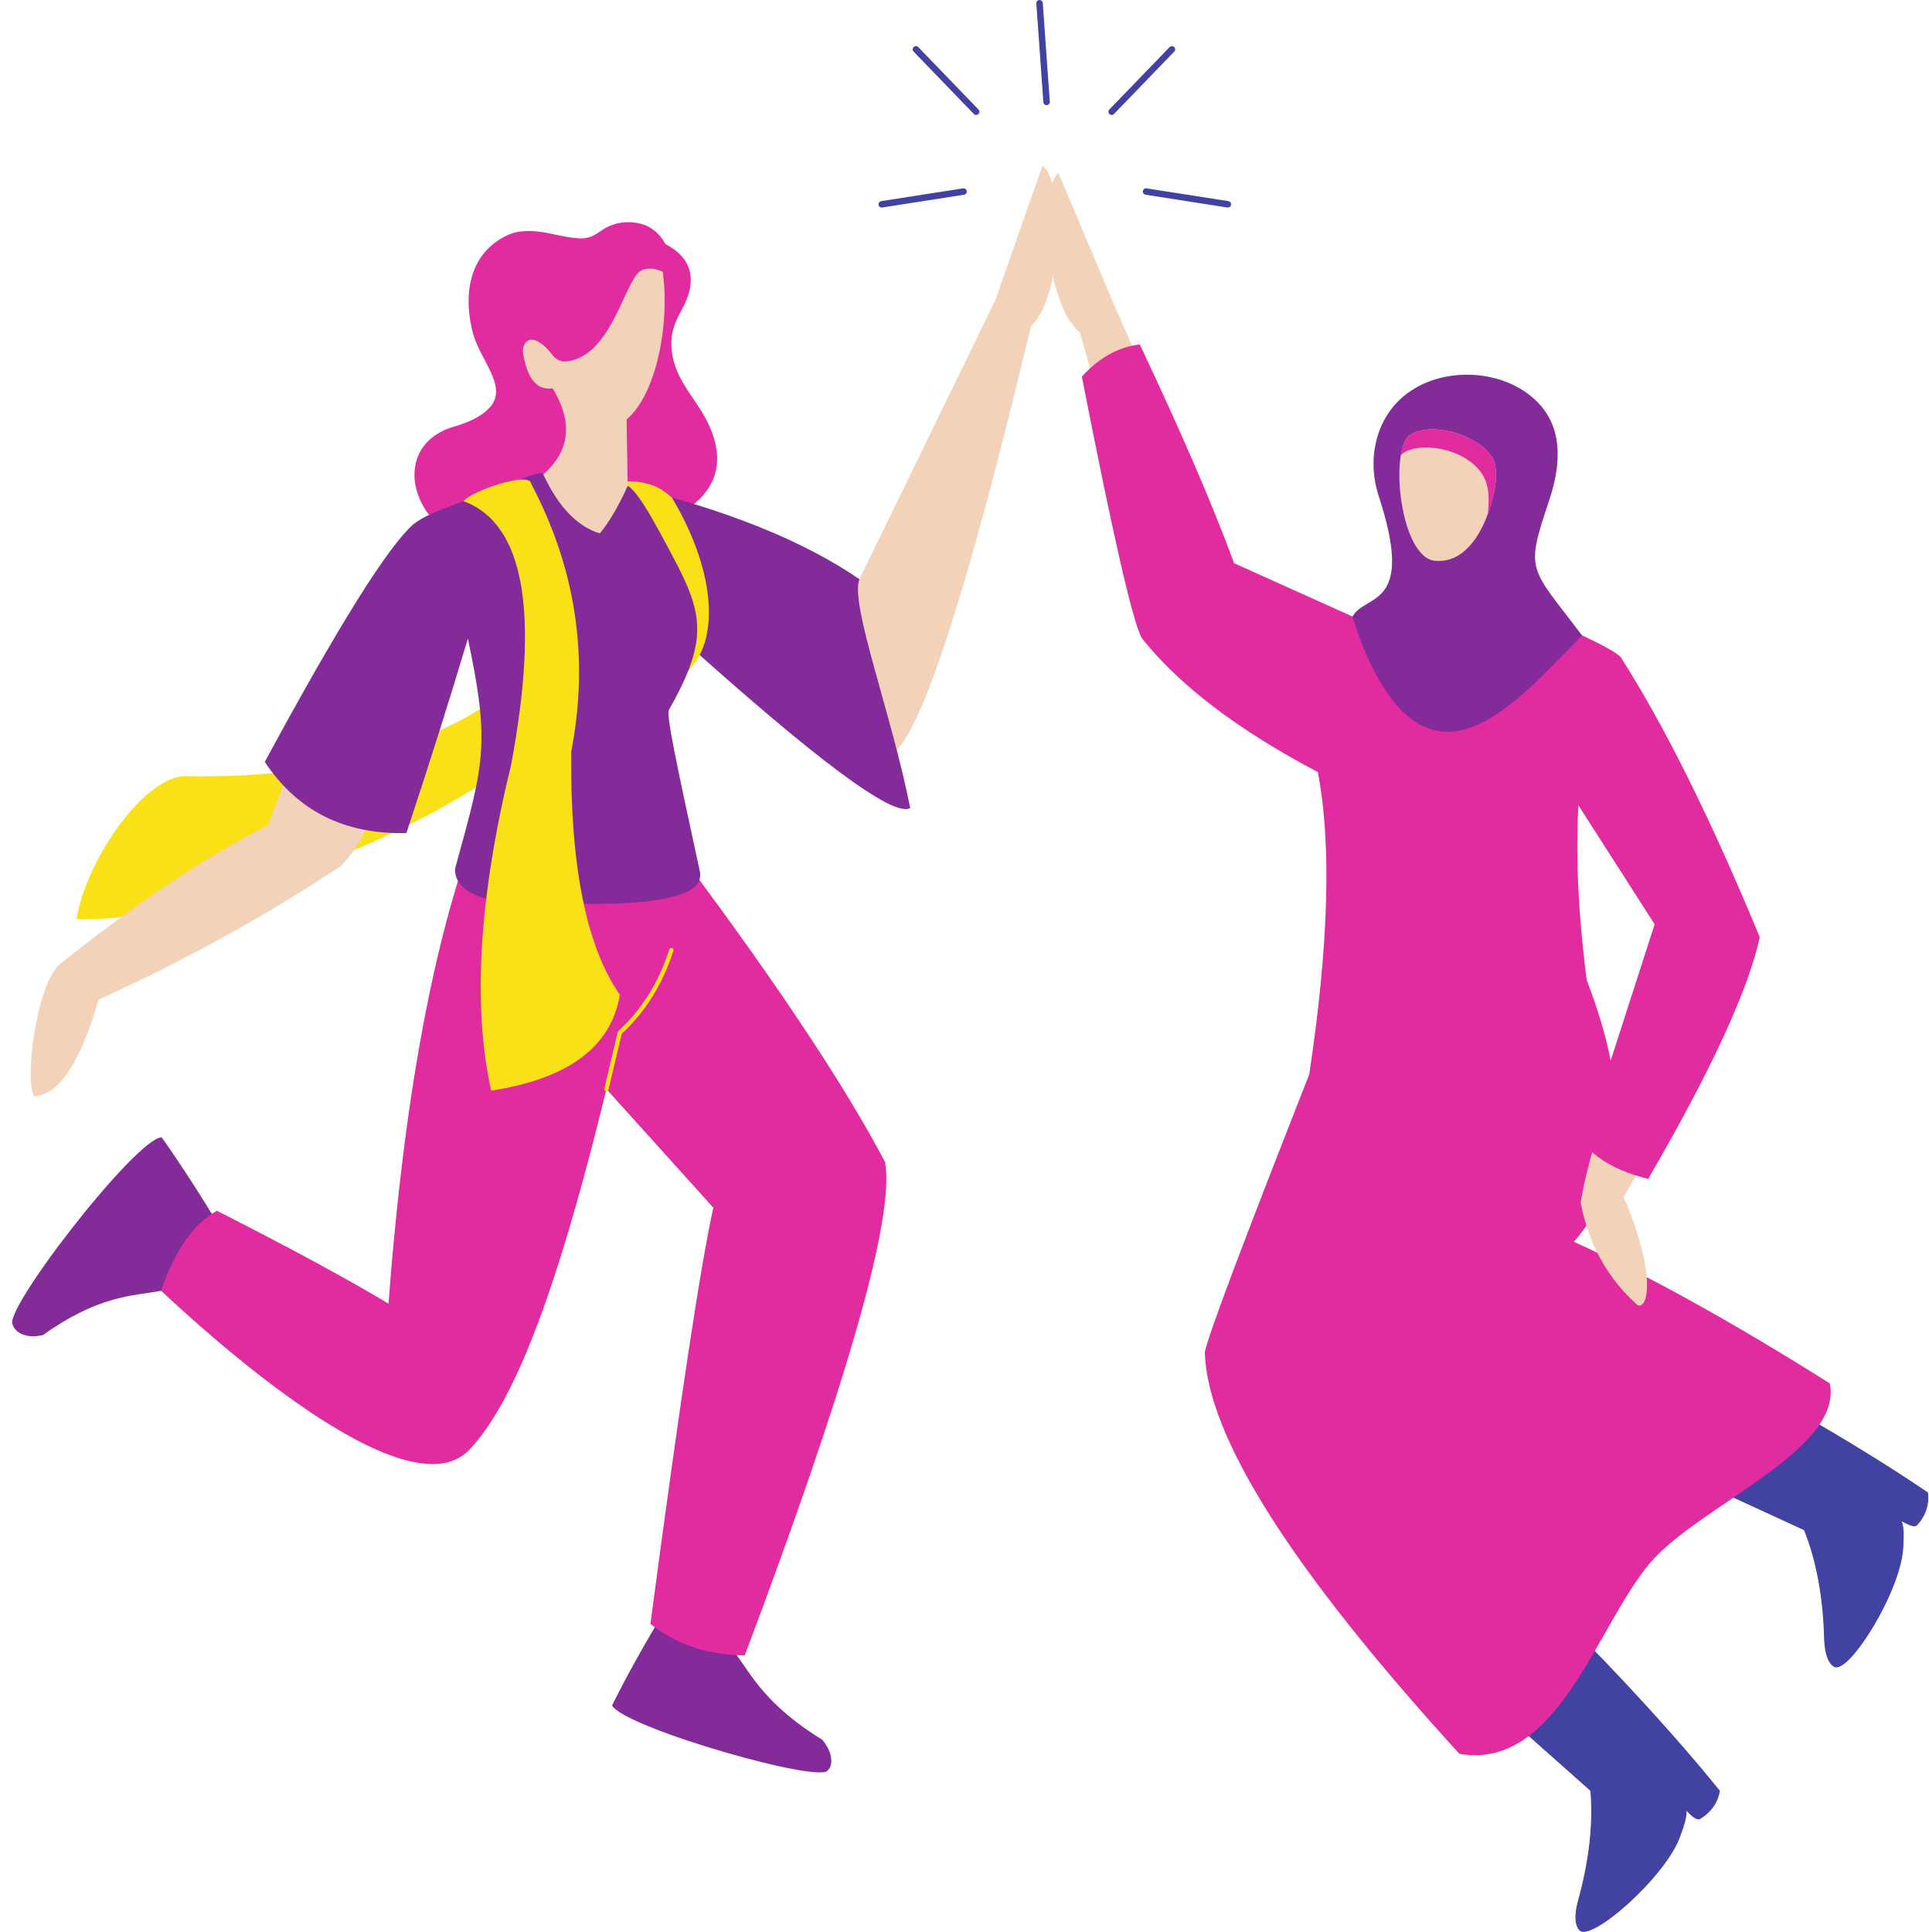
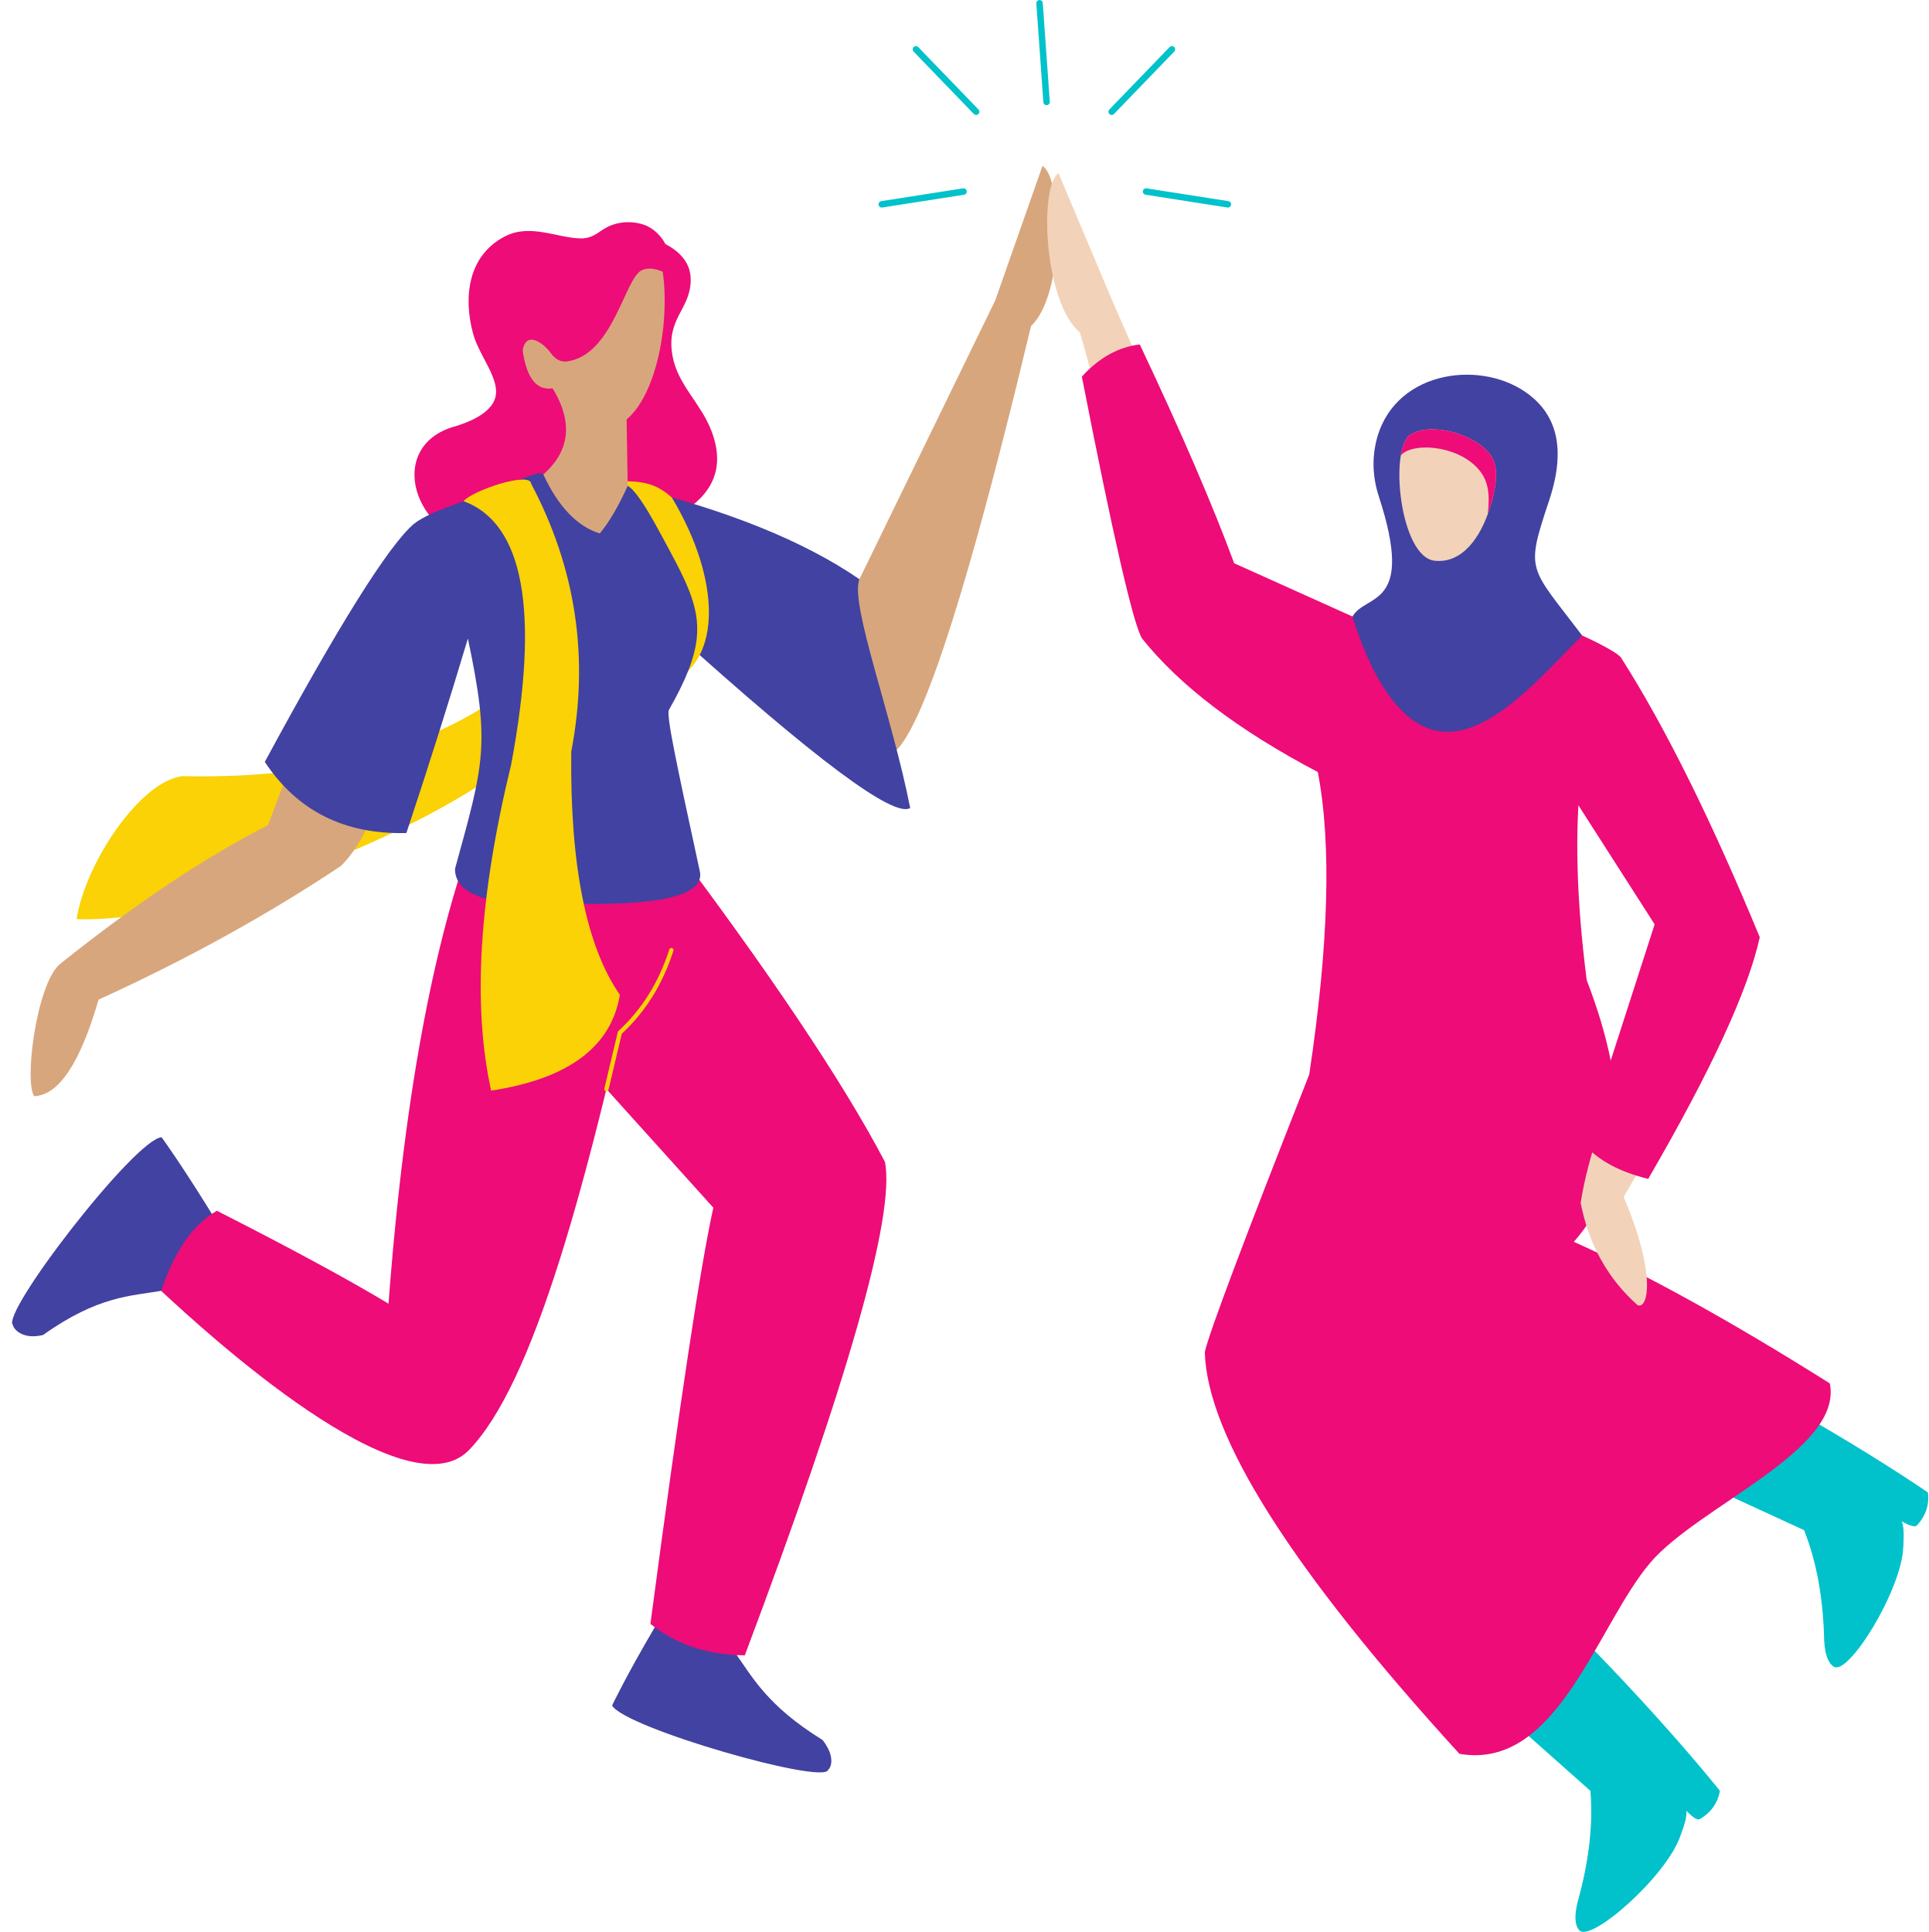
<svg xmlns="http://www.w3.org/2000/svg" height="366.3" preserveAspectRatio="xMidYMid meet" version="1.0" viewBox="-2.3 -0.0 365.6 366.3" width="365.6" zoomAndPan="magnify">
  <defs>
    <clipPath id="a">
      <path d="M 279 292 L 324 292 L 324 366.27 L 279 366.27 Z M 279 292" />
    </clipPath>
    <clipPath id="b">
      <path d="M 307 251 L 363.281 251 L 363.281 317 L 307 317 Z M 307 251" />
    </clipPath>
  </defs>
  <g>
    <g clip-path="url(#a)">
      <g id="change1_2">
-         <path d="M 279.344 292.926 C 280.945 313.574 281.75 323.902 281.75 323.902 C 281.75 323.902 287.602 329.098 299.305 339.492 C 299.848 345.887 299.035 352.961 296.867 360.711 C 296.258 363.207 296.348 364.926 297.137 365.863 C 299.121 368.344 313.512 355.809 316.203 348.043 C 316.844 346.207 317.469 344.656 317.336 343.086 C 318.527 344.395 319.379 344.984 319.879 344.848 C 322.004 343.598 323.27 341.836 323.676 339.562 C 323.676 339.562 307.18 318.594 279.344 292.926" fill="#4142a1" fill-rule="evenodd" />
+         <path d="M 279.344 292.926 C 280.945 313.574 281.75 323.902 281.75 323.902 C 281.75 323.902 287.602 329.098 299.305 339.492 C 299.848 345.887 299.035 352.961 296.867 360.711 C 296.258 363.207 296.348 364.926 297.137 365.863 C 299.121 368.344 313.512 355.809 316.203 348.043 C 316.844 346.207 317.469 344.656 317.336 343.086 C 318.527 344.395 319.379 344.984 319.879 344.848 C 322.004 343.598 323.27 341.836 323.676 339.562 C 323.676 339.562 307.18 318.594 279.344 292.926" fill="#01c2cb" fill-rule="evenodd" />
      </g>
-       <path d="M 2793.438 733.442 C 2809.453 526.958 2817.5 423.677 2817.5 423.677 C 2817.5 423.677 2876.016 371.723 2993.047 267.778 C 2998.477 203.833 2990.352 133.091 2968.672 55.591 C 2962.578 30.63 2963.477 13.442 2971.367 4.067 C 2991.211 -20.738 3135.117 104.614 3162.031 182.27 C 3168.438 200.63 3174.688 216.137 3173.359 231.841 C 3185.273 218.755 3193.789 212.856 3198.789 214.223 C 3220.039 226.723 3232.695 244.341 3236.758 267.075 C 3236.758 267.075 3071.797 476.762 2793.438 733.442 Z M 2793.438 733.442" fill="none" stroke="#4142a1" stroke-linecap="round" stroke-linejoin="round" stroke-miterlimit="22.926" stroke-width="1.762" transform="matrix(.1 0 0 -.1 0 366.27)" />
+       <path d="M 2793.438 733.442 C 2809.453 526.958 2817.5 423.677 2817.5 423.677 C 2817.5 423.677 2876.016 371.723 2993.047 267.778 C 2998.477 203.833 2990.352 133.091 2968.672 55.591 C 2962.578 30.63 2963.477 13.442 2971.367 4.067 C 2991.211 -20.738 3135.117 104.614 3162.031 182.27 C 3168.438 200.63 3174.688 216.137 3173.359 231.841 C 3185.273 218.755 3193.789 212.856 3198.789 214.223 C 3220.039 226.723 3232.695 244.341 3236.758 267.075 C 3236.758 267.075 3071.797 476.762 2793.438 733.442 Z M 2793.438 733.442" fill="none" stroke="#01c2cb" stroke-linecap="round" stroke-linejoin="round" stroke-miterlimit="22.926" stroke-width="1.762" transform="matrix(.1 0 0 -.1 0 366.27)" />
    </g>
    <g clip-path="url(#b)">
      <g id="change1_1">
-         <path d="M 307.152 251.289 C 314.695 270.586 318.465 280.23 318.465 280.23 C 318.465 280.23 325.574 283.5 339.797 290.043 C 342.176 296.004 343.453 303.008 343.629 311.055 C 343.773 313.617 344.359 315.234 345.387 315.902 C 348.008 317.703 358.133 301.523 358.449 293.309 C 358.523 291.367 358.676 289.707 358.094 288.238 C 359.613 289.145 360.598 289.461 361.035 289.188 C 362.707 287.375 363.402 285.32 363.129 283.023 C 363.129 283.023 341.254 267.758 307.152 251.289" fill="#4142a1" fill-rule="evenodd" />
+         <path d="M 307.152 251.289 C 314.695 270.586 318.465 280.23 318.465 280.23 C 318.465 280.23 325.574 283.5 339.797 290.043 C 342.176 296.004 343.453 303.008 343.629 311.055 C 343.773 313.617 344.359 315.234 345.387 315.902 C 348.008 317.703 358.133 301.523 358.449 293.309 C 358.523 291.367 358.676 289.707 358.094 288.238 C 359.613 289.145 360.598 289.461 361.035 289.188 C 362.707 287.375 363.402 285.32 363.129 283.023 C 363.129 283.023 341.254 267.758 307.152 251.289" fill="#01c2cb" fill-rule="evenodd" />
      </g>
-       <path d="M 3071.523 1149.809 C 3146.953 956.841 3184.648 860.395 3184.648 860.395 C 3184.648 860.395 3255.742 827.7 3397.969 762.27 C 3421.758 702.661 3434.531 632.622 3436.289 552.153 C 3437.734 526.528 3443.594 510.356 3453.867 503.677 C 3480.078 485.669 3581.328 647.466 3584.492 729.614 C 3585.234 749.028 3586.758 765.63 3580.938 780.317 C 3596.133 771.255 3605.977 768.091 3610.352 770.825 C 3627.07 788.95 3634.023 809.497 3631.289 832.466 C 3631.289 832.466 3412.539 985.122 3071.523 1149.809 Z M 3071.523 1149.809" fill="none" stroke="#4142a1" stroke-linecap="round" stroke-linejoin="round" stroke-miterlimit="22.926" stroke-width="1.762" transform="matrix(.1 0 0 -.1 0 366.27)" />
+       <path d="M 3071.523 1149.809 C 3146.953 956.841 3184.648 860.395 3184.648 860.395 C 3184.648 860.395 3255.742 827.7 3397.969 762.27 C 3421.758 702.661 3434.531 632.622 3436.289 552.153 C 3437.734 526.528 3443.594 510.356 3453.867 503.677 C 3480.078 485.669 3581.328 647.466 3584.492 729.614 C 3585.234 749.028 3586.758 765.63 3580.938 780.317 C 3596.133 771.255 3605.977 768.091 3610.352 770.825 C 3627.07 788.95 3634.023 809.497 3631.289 832.466 C 3631.289 832.466 3412.539 985.122 3071.523 1149.809 Z M 3071.523 1149.809" fill="none" stroke="#01c2cb" stroke-linecap="round" stroke-linejoin="round" stroke-miterlimit="22.926" stroke-width="1.762" transform="matrix(.1 0 0 -.1 0 366.27)" />
    </g>
    <g id="change2_1">
-       <path d="M 30.887 244.273 C 37.09 236.445 38.934 231.887 38.934 231.887 C 32.598 221.477 28.34 215.621 28.34 215.621 C 23.352 215.883 -2.301 249.094 0.168 251.242 C 0.203 251.652 0.914 252.777 2.598 253.191 C 3.434 253.398 4.512 253.43 5.863 253.113 C 16.32 245.656 22.59 245.73 28.25 244.738 C 29.426 244.531 29.855 244.387 30.887 244.273" fill="#832b99" fill-rule="evenodd" />
+       <path d="M 30.887 244.273 C 37.09 236.445 38.934 231.887 38.934 231.887 C 32.598 221.477 28.34 215.621 28.34 215.621 C 23.352 215.883 -2.301 249.094 0.168 251.242 C 0.203 251.652 0.914 252.777 2.598 253.191 C 3.434 253.398 4.512 253.43 5.863 253.113 C 16.32 245.656 22.59 245.73 28.25 244.738 C 29.426 244.531 29.855 244.387 30.887 244.273" fill="#4142a1" fill-rule="evenodd" />
    </g>
    <g id="change2_2">
-       <path d="M 135.402 311.047 C 126.398 308.359 121.945 308.344 121.945 308.344 C 116.496 317.566 113.742 323.359 113.742 323.359 C 116.188 327.641 154.098 338.465 154.695 335.547 C 155.012 335.367 155.586 334.348 155.16 332.727 C 154.949 331.918 154.492 330.965 153.637 329.887 C 143.023 323.34 140.277 317.812 136.953 313.195 C 136.262 312.238 135.957 311.91 135.402 311.047" fill="#832b99" fill-rule="evenodd" />
+       <path d="M 135.402 311.047 C 126.398 308.359 121.945 308.344 121.945 308.344 C 116.496 317.566 113.742 323.359 113.742 323.359 C 116.188 327.641 154.098 338.465 154.695 335.547 C 155.012 335.367 155.586 334.348 155.16 332.727 C 154.949 331.918 154.492 330.965 153.637 329.887 C 143.023 323.34 140.277 317.812 136.953 313.195 C 136.262 312.238 135.957 311.91 135.402 311.047" fill="#4142a1" fill-rule="evenodd" />
    </g>
    <g id="change3_1">
-       <path d="M 90.07 151.734 C 110.516 164.488 120.734 170.863 120.734 170.863 C 109.051 225.672 98.762 262.344 86.621 274.918 C 74.574 287.395 36.57 252.477 28.25 244.738 C 30.781 237.18 34.305 232.117 38.824 229.555 C 53.023 236.781 63.867 242.656 71.359 247.176 C 74.492 205.422 80.73 173.605 90.07 151.734" fill="#e12c9f" fill-rule="evenodd" />
+       <path d="M 90.07 151.734 C 110.516 164.488 120.734 170.863 120.734 170.863 C 109.051 225.672 98.762 262.344 86.621 274.918 C 74.574 287.395 36.57 252.477 28.25 244.738 C 30.781 237.18 34.305 232.117 38.824 229.555 C 53.023 236.781 63.867 242.656 71.359 247.176 C 74.492 205.422 80.73 173.605 90.07 151.734" fill="#ed0c78" fill-rule="evenodd" />
    </g>
    <g id="change3_2">
-       <path d="M 123.453 157.664 C 106.641 179.539 98.234 190.473 98.234 190.473 C 98.234 190.473 109.805 203.309 132.941 228.977 C 130.535 239.754 126.559 266.055 121.012 307.879 C 125.898 311.801 131.863 313.789 138.906 313.844 C 158.566 261.586 167.426 230.402 165.48 220.301 C 157.418 204.957 143.41 184.078 123.453 157.664" fill="#e12c9f" fill-rule="evenodd" />
+       <path d="M 123.453 157.664 C 106.641 179.539 98.234 190.473 98.234 190.473 C 98.234 190.473 109.805 203.309 132.941 228.977 C 130.535 239.754 126.559 266.055 121.012 307.879 C 125.898 311.801 131.863 313.789 138.906 313.844 C 158.566 261.586 167.426 230.402 165.48 220.301 C 157.418 204.957 143.41 184.078 123.453 157.664" fill="#ed0c78" fill-rule="evenodd" />
    </g>
-     <path d="M 1126.719 1597.817 C 1143.672 1669.302 1152.188 1705.005 1152.188 1705.005 C 1197.031 1746.138 1229.609 1798.247 1249.805 1861.333" fill="none" stroke="#f9e017" stroke-linecap="round" stroke-linejoin="round" stroke-miterlimit="22.926" stroke-width="8.158" transform="matrix(.1 0 0 -.1 0 366.27)" />
+     <path d="M 1126.719 1597.817 C 1143.672 1669.302 1152.188 1705.005 1152.188 1705.005 C 1197.031 1746.138 1229.609 1798.247 1249.805 1861.333" fill="none" stroke="#fad206" stroke-linecap="round" stroke-linejoin="round" stroke-miterlimit="22.926" stroke-width="8.158" transform="matrix(.1 0 0 -.1 0 366.27)" />
    <g id="change4_1">
-       <path d="M 99.211 126.727 C 103.941 134.922 103.684 134.473 103.684 134.473 C 96.773 150.805 39.566 175.23 12.219 174.266 C 13.879 163.688 24.184 148.145 32.285 147.152 C 60.844 147.809 83.152 141 99.211 126.727" fill="#f9e017" fill-rule="evenodd" />
+       <path d="M 99.211 126.727 C 103.941 134.922 103.684 134.473 103.684 134.473 C 96.773 150.805 39.566 175.23 12.219 174.266 C 13.879 163.688 24.184 148.145 32.285 147.152 C 60.844 147.809 83.152 141 99.211 126.727" fill="#fad206" fill-rule="evenodd" />
    </g>
    <g id="change3_3">
-       <path d="M 93.93 63.109 C 95.879 75.57 92.602 81.469 84.102 80.801 C 69.66 84.633 76.387 104.883 94.742 104.594 C 125.074 102.414 137.672 94.754 132.543 81.609 C 130.484 76.336 126.219 72.988 125.207 67.512 C 123.898 60.402 128.586 58.727 128.652 53.145 C 128.688 50.266 127.09 47.973 123.855 46.273 C 107.219 45.773 97.242 51.387 93.93 63.109" fill="#e12c9f" fill-rule="evenodd" />
+       <path d="M 93.93 63.109 C 95.879 75.57 92.602 81.469 84.102 80.801 C 69.66 84.633 76.387 104.883 94.742 104.594 C 125.074 102.414 137.672 94.754 132.543 81.609 C 130.484 76.336 126.219 72.988 125.207 67.512 C 123.898 60.402 128.586 58.727 128.652 53.145 C 128.688 50.266 127.09 47.973 123.855 46.273 C 107.219 45.773 97.242 51.387 93.93 63.109" fill="#ed0c78" fill-rule="evenodd" />
    </g>
    <g id="change5_1">
-       <path d="M 160.633 109.816 C 152.602 123.172 153.594 133.746 163.617 141.539 C 168.406 150.656 178.262 124.082 193.172 61.82 C 199.57 55.797 199.211 33.879 195.34 31.453 C 195.34 31.453 192.355 39.949 186.391 56.941 C 186.391 56.941 177.805 74.566 160.633 109.816" fill="#f2d3b9" fill-rule="evenodd" />
+       <path d="M 160.633 109.816 C 152.602 123.172 153.594 133.746 163.617 141.539 C 168.406 150.656 178.262 124.082 193.172 61.82 C 199.57 55.797 199.211 33.879 195.34 31.453 C 195.34 31.453 192.355 39.949 186.391 56.941 C 186.391 56.941 177.805 74.566 160.633 109.816" fill="#d8a67d" fill-rule="evenodd" />
    </g>
    <g id="change2_3">
-       <path d="M 116.703 92.121 C 118.93 108.516 121.91 117.801 125.656 119.984 C 152.305 144.035 167.172 155.109 170.258 153.195 C 166.816 135.586 158.777 114.492 160.633 109.816 C 150.066 102.551 135.426 96.652 116.703 92.121" fill="#832b99" fill-rule="evenodd" />
+       <path d="M 116.703 92.121 C 118.93 108.516 121.91 117.801 125.656 119.984 C 152.305 144.035 167.172 155.109 170.258 153.195 C 166.816 135.586 158.777 114.492 160.633 109.816 C 150.066 102.551 135.426 96.652 116.703 92.121" fill="#4142a1" fill-rule="evenodd" />
    </g>
    <g id="change5_2">
-       <path d="M 77.938 103.035 C 82.473 112.188 80.168 126.648 71.023 146.418 C 68.785 154.77 65.895 160.691 62.344 164.176 C 48.406 173.465 33.086 181.918 16.387 189.527 C 12.91 201.547 8.844 207.645 4.184 207.832 C 2.289 205.191 4.551 186.98 8.93 182.887 C 23.316 171.371 36.512 162.562 48.516 156.449 C 57.871 130.758 67.68 112.949 77.938 103.035" fill="#f2d3b9" fill-rule="evenodd" />
+       <path d="M 77.938 103.035 C 82.473 112.188 80.168 126.648 71.023 146.418 C 68.785 154.77 65.895 160.691 62.344 164.176 C 48.406 173.465 33.086 181.918 16.387 189.527 C 12.91 201.547 8.844 207.645 4.184 207.832 C 2.289 205.191 4.551 186.98 8.93 182.887 C 23.316 171.371 36.512 162.562 48.516 156.449 C 57.871 130.758 67.68 112.949 77.938 103.035" fill="#d8a67d" fill-rule="evenodd" />
    </g>
    <g id="change4_2">
-       <path d="M 124.844 129.469 C 107.777 111.625 105.059 98.883 116.691 91.242 C 120.422 91.34 122.57 92.109 125.066 94.316 C 134.414 109.918 134.551 125.102 124.844 129.469" fill="#f9e017" fill-rule="evenodd" />
+       <path d="M 124.844 129.469 C 107.777 111.625 105.059 98.883 116.691 91.242 C 120.422 91.34 122.57 92.109 125.066 94.316 C 134.414 109.918 134.551 125.102 124.844 129.469" fill="#fad206" fill-rule="evenodd" />
    </g>
    <g id="change5_3">
-       <path d="M 98.402 91.715 C 102.008 100.527 105.578 105.227 109.113 105.816 C 113.328 105.191 115.859 100.629 116.703 92.121 C 116.703 92.121 116.613 86.699 116.434 75.855 C 116.434 75.855 111.777 75.109 102.469 73.617 C 106.891 80.902 105.535 86.934 98.402 91.715" fill="#f2d3b9" fill-rule="evenodd" />
+       <path d="M 98.402 91.715 C 102.008 100.527 105.578 105.227 109.113 105.816 C 113.328 105.191 115.859 100.629 116.703 92.121 C 116.703 92.121 116.613 86.699 116.434 75.855 C 116.434 75.855 111.777 75.109 102.469 73.617 C 106.891 80.902 105.535 86.934 98.402 91.715" fill="#d8a67d" fill-rule="evenodd" />
    </g>
    <g id="change5_4">
-       <path d="M 96.504 63.449 C 98.141 50.176 105.523 45.516 123.23 50.746 C 125.312 63.281 120.594 82.355 111.363 81.137 C 108.734 80.793 105.863 78.113 102.469 73.617 C 98.898 74.164 96.91 70.773 96.504 63.449" fill="#f2d3b9" fill-rule="evenodd" />
+       <path d="M 96.504 63.449 C 98.141 50.176 105.523 45.516 123.23 50.746 C 125.312 63.281 120.594 82.355 111.363 81.137 C 108.734 80.793 105.863 78.113 102.469 73.617 C 98.898 74.164 96.91 70.773 96.504 63.449" fill="#d8a67d" fill-rule="evenodd" />
    </g>
    <g id="change3_4">
-       <path d="M 96.789 66.441 C 95.371 79.285 91.141 84.074 84.102 80.801 C 87.348 79.797 89.578 78.523 90.789 76.977 C 93.848 73.086 88.715 68.227 87.367 63.176 C 85.504 56.184 86.488 48.418 93.402 44.832 C 98.234 42.324 103.258 45.121 107.828 45.203 C 109.523 45.23 110.656 44.461 111.785 43.672 C 114.188 41.992 117.211 41.773 119.684 42.578 C 123.414 43.801 126.23 49.012 123.348 51.52 C 121.738 50.824 120.398 50.738 119.32 51.262 C 116.133 52.812 113.887 67.383 105.188 68.523 C 104.133 68.66 103.086 68.273 102.109 66.922 C 100.797 65.105 97.438 62.547 96.789 66.441" fill="#e12c9f" fill-rule="evenodd" />
+       <path d="M 96.789 66.441 C 95.371 79.285 91.141 84.074 84.102 80.801 C 87.348 79.797 89.578 78.523 90.789 76.977 C 93.848 73.086 88.715 68.227 87.367 63.176 C 85.504 56.184 86.488 48.418 93.402 44.832 C 98.234 42.324 103.258 45.121 107.828 45.203 C 109.523 45.23 110.656 44.461 111.785 43.672 C 114.188 41.992 117.211 41.773 119.684 42.578 C 123.414 43.801 126.23 49.012 123.348 51.52 C 121.738 50.824 120.398 50.738 119.32 51.262 C 116.133 52.812 113.887 67.383 105.188 68.523 C 104.133 68.66 103.086 68.273 102.109 66.922 C 100.797 65.105 97.438 62.547 96.789 66.441" fill="#ed0c78" fill-rule="evenodd" />
    </g>
    <g id="change2_4">
-       <path d="M 116.703 92.121 C 114.957 95.992 113.195 98.996 111.418 101.137 C 107.133 99.816 103.562 96.09 100.707 89.953 C 100.504 89.277 98.141 90.117 95.418 91.32 C 88.688 94.297 79.559 96.559 76.102 99.375 C 71.258 103.605 61.855 118.629 47.902 144.453 C 54.051 153.742 62.996 158.238 74.746 157.941 C 78.996 145.137 82.883 132.848 86.406 121.066 C 90.684 141.285 89.465 144.73 83.965 164.723 C 83.906 170.109 91.949 172.324 108.098 171.363 C 124.117 171.578 131.531 169.453 130.332 164.992 C 125.621 143.281 124.086 135.84 124.5 134.625 C 127.746 128.93 129.398 124.762 129.793 121.039 C 130.465 114.738 127.539 109.711 122.672 100.707 C 119.914 95.605 117.926 92.742 116.703 92.121" fill="#832b99" fill-rule="evenodd" />
+       <path d="M 116.703 92.121 C 114.957 95.992 113.195 98.996 111.418 101.137 C 107.133 99.816 103.562 96.09 100.707 89.953 C 100.504 89.277 98.141 90.117 95.418 91.32 C 88.688 94.297 79.559 96.559 76.102 99.375 C 71.258 103.605 61.855 118.629 47.902 144.453 C 54.051 153.742 62.996 158.238 74.746 157.941 C 78.996 145.137 82.883 132.848 86.406 121.066 C 90.684 141.285 89.465 144.73 83.965 164.723 C 83.906 170.109 91.949 172.324 108.098 171.363 C 124.117 171.578 131.531 169.453 130.332 164.992 C 125.621 143.281 124.086 135.84 124.5 134.625 C 127.746 128.93 129.398 124.762 129.793 121.039 C 130.465 114.738 127.539 109.711 122.672 100.707 C 119.914 95.605 117.926 92.742 116.703 92.121" fill="#4142a1" fill-rule="evenodd" />
    </g>
    <g id="change4_3">
-       <path d="M 94.609 144.961 C 100.043 115.918 97.039 99.273 85.605 95.023 C 86.961 93.141 98.207 89.258 98.402 91.715 C 106.898 107.785 109.43 124.719 106 142.52 C 105.762 164.051 108.836 179.414 115.219 188.613 C 113.578 198.492 105.445 204.547 90.816 206.777 C 87.242 190.609 88.508 170.004 94.609 144.961" fill="#f9e017" fill-rule="evenodd" />
+       <path d="M 94.609 144.961 C 100.043 115.918 97.039 99.273 85.605 95.023 C 86.961 93.141 98.207 89.258 98.402 91.715 C 106.898 107.785 109.43 124.719 106 142.52 C 105.762 164.051 108.836 179.414 115.219 188.613 C 113.578 198.492 105.445 204.547 90.816 206.777 C 87.242 190.609 88.508 170.004 94.609 144.961" fill="#fad206" fill-rule="evenodd" />
    </g>
    <g id="change5_5">
      <path d="M 213.863 111.895 C 209.426 99.648 208.273 82.172 202.41 62.996 C 195.648 57.379 194.656 35.48 198.371 32.82 L 208.875 57.707 L 225.672 95.941 C 221.484 103.801 217.094 103.062 213.863 111.895" fill="#f2d3b9" fill-rule="evenodd" />
    </g>
    <g id="change3_5">
-       <path d="M 297.645 120.48 C 297.645 120.48 303.965 123.32 305.027 124.684 C 297.305 133.934 294.594 155.309 298.52 185.828 C 306.906 207.562 306.094 224.102 296.078 235.445 C 309.758 241.578 325.934 250.527 344.613 262.289 C 347.164 274.988 319.664 285.555 310.551 296.305 C 300.371 308.309 292.992 335.758 274.387 332.516 C 242.594 297.672 226.504 272.273 226.121 256.324 C 226.895 252.781 233.492 235.246 245.914 203.723 C 249.621 179.145 250.164 160.031 247.543 146.379 C 232.469 138.453 221.352 130 214.191 121.023 C 212.504 118.125 208.707 101.586 202.805 71.406 C 206.055 67.828 209.715 65.797 213.785 65.305 C 221.672 81.988 227.637 95.816 231.68 106.789 C 246.637 113.523 254.117 116.891 254.117 116.891 C 281.25 116.828 297.645 120.48 297.645 120.48" fill="#e12c9f" fill-rule="evenodd" />
+       <path d="M 297.645 120.48 C 297.645 120.48 303.965 123.32 305.027 124.684 C 297.305 133.934 294.594 155.309 298.52 185.828 C 306.906 207.562 306.094 224.102 296.078 235.445 C 309.758 241.578 325.934 250.527 344.613 262.289 C 347.164 274.988 319.664 285.555 310.551 296.305 C 300.371 308.309 292.992 335.758 274.387 332.516 C 242.594 297.672 226.504 272.273 226.121 256.324 C 226.895 252.781 233.492 235.246 245.914 203.723 C 249.621 179.145 250.164 160.031 247.543 146.379 C 232.469 138.453 221.352 130 214.191 121.023 C 212.504 118.125 208.707 101.586 202.805 71.406 C 206.055 67.828 209.715 65.797 213.785 65.305 C 221.672 81.988 227.637 95.816 231.68 106.789 C 246.637 113.523 254.117 116.891 254.117 116.891 C 281.25 116.828 297.645 120.48 297.645 120.48" fill="#ed0c78" fill-rule="evenodd" />
    </g>
    <g id="change5_6">
      <path d="M 313.301 213.617 C 305.301 213.211 301.301 213.008 301.301 213.008 C 299.367 218.645 298.055 223.66 297.371 228.055 C 298.906 235.941 302.496 242.402 308.148 247.441 C 310.117 248.371 311.836 241.758 305.523 226.934 C 310.707 218.055 313.301 213.617 313.301 213.617" fill="#f2d3b9" fill-rule="evenodd" />
    </g>
    <g id="change3_6">
-       <path d="M 305.027 124.684 C 295.473 118.887 289.371 133.438 291.605 144.34 C 291.605 144.34 298.203 154.645 311.398 175.25 C 311.398 175.25 306.926 189.125 297.977 216.871 C 300.594 219.941 304.66 222.156 310.18 223.516 C 322.09 203 329.141 187.727 331.328 177.691 C 322.133 155.441 313.363 137.77 305.027 124.684" fill="#e12c9f" fill-rule="evenodd" />
+       <path d="M 305.027 124.684 C 295.473 118.887 289.371 133.438 291.605 144.34 C 291.605 144.34 298.203 154.645 311.398 175.25 C 311.398 175.25 306.926 189.125 297.977 216.871 C 300.594 219.941 304.66 222.156 310.18 223.516 C 322.09 203 329.141 187.727 331.328 177.691 C 322.133 155.441 313.363 137.77 305.027 124.684" fill="#ed0c78" fill-rule="evenodd" />
    </g>
    <g id="change2_5">
-       <path d="M 297.645 120.48 C 287.586 107.195 286.844 108.562 291.398 94.883 C 294.781 84.719 292.531 78.652 287.621 74.844 C 278.957 68.125 262.555 70.023 258.84 82.816 C 257.914 85.996 257.715 89.848 259.109 94.121 C 266.082 115.484 256.586 112.457 254.117 116.891 C 255.684 122.043 257.656 126.656 260.023 130.352 C 272.102 149.191 286.199 132.059 297.645 120.48" fill="#832b99" fill-rule="evenodd" />
+       <path d="M 297.645 120.48 C 287.586 107.195 286.844 108.562 291.398 94.883 C 294.781 84.719 292.531 78.652 287.621 74.844 C 278.957 68.125 262.555 70.023 258.84 82.816 C 257.914 85.996 257.715 89.848 259.109 94.121 C 266.082 115.484 256.586 112.457 254.117 116.891 C 255.684 122.043 257.656 126.656 260.023 130.352 C 272.102 149.191 286.199 132.059 297.645 120.48" fill="#4142a1" fill-rule="evenodd" />
    </g>
    <g id="change5_7">
      <path d="M 280.074 96.574 C 278.418 101.688 275.039 106.887 269.684 106.312 C 263.137 105.609 260.984 85.09 265.098 82.418 C 267.453 80.887 271.664 81.172 275.211 82.633 C 277.516 83.582 279.559 84.984 280.605 86.75 C 282.129 89.324 280.93 93.941 280.074 96.574" fill="#f2d3b9" fill-rule="evenodd" />
    </g>
    <g id="change3_7">
-       <path d="M 280.074 96.574 C 279.973 96.891 279.863 97.203 279.75 97.516 C 280.277 93.125 279.684 90.723 277.73 88.664 C 273.566 84.285 265.324 83.902 263.277 86.344 C 263.598 84.441 264.195 83.004 265.098 82.418 C 267.453 80.887 271.664 81.172 275.211 82.633 C 277.516 83.582 279.559 84.984 280.605 86.75 C 282.129 89.324 280.93 93.941 280.074 96.574" fill="#e12c9f" fill-rule="evenodd" />
+       <path d="M 280.074 96.574 C 279.973 96.891 279.863 97.203 279.75 97.516 C 280.277 93.125 279.684 90.723 277.73 88.664 C 273.566 84.285 265.324 83.902 263.277 86.344 C 263.598 84.441 264.195 83.004 265.098 82.418 C 267.453 80.887 271.664 81.172 275.211 82.633 C 277.516 83.582 279.559 84.984 280.605 86.75 C 282.129 89.324 280.93 93.941 280.074 96.574" fill="#ed0c78" fill-rule="evenodd" />
    </g>
-     <path d="M 1947.852 3656.528 L 1961.172 3469.419" fill="none" stroke="#4142a1" stroke-linecap="round" stroke-linejoin="round" stroke-miterlimit="22.926" stroke-width="12.236" transform="matrix(.1 0 0 -.1 0 366.27)" />
-     <path d="M 2198.828 3569.145 L 2084.609 3450.864" fill="none" stroke="#4142a1" stroke-linecap="round" stroke-linejoin="round" stroke-miterlimit="22.926" stroke-width="12.236" transform="matrix(.1 0 0 -.1 0 366.27)" />
-     <path d="M 1713.477 3569.145 L 1827.656 3450.864" fill="none" stroke="#4142a1" stroke-linecap="round" stroke-linejoin="round" stroke-miterlimit="22.926" stroke-width="12.236" transform="matrix(.1 0 0 -.1 0 366.27)" />
-     <path d="M 1803.75 3299.536 L 1648.672 3275.317" fill="none" stroke="#4142a1" stroke-linecap="round" stroke-linejoin="round" stroke-miterlimit="22.926" stroke-width="12.236" transform="matrix(.1 0 0 -.1 0 366.27)" />
-     <path d="M 2149.805 3299.536 L 2304.883 3275.317" fill="none" stroke="#4142a1" stroke-linecap="round" stroke-linejoin="round" stroke-miterlimit="22.926" stroke-width="12.236" transform="matrix(.1 0 0 -.1 0 366.27)" />
+     <path d="M 1947.852 3656.528 L 1961.172 3469.419" fill="none" stroke="#01c2cb" stroke-linecap="round" stroke-linejoin="round" stroke-miterlimit="22.926" stroke-width="12.236" transform="matrix(.1 0 0 -.1 0 366.27)" />
+     <path d="M 2198.828 3569.145 L 2084.609 3450.864" fill="none" stroke="#01c2cb" stroke-linecap="round" stroke-linejoin="round" stroke-miterlimit="22.926" stroke-width="12.236" transform="matrix(.1 0 0 -.1 0 366.27)" />
+     <path d="M 1713.477 3569.145 L 1827.656 3450.864" fill="none" stroke="#01c2cb" stroke-linecap="round" stroke-linejoin="round" stroke-miterlimit="22.926" stroke-width="12.236" transform="matrix(.1 0 0 -.1 0 366.27)" />
+     <path d="M 1803.75 3299.536 L 1648.672 3275.317" fill="none" stroke="#01c2cb" stroke-linecap="round" stroke-linejoin="round" stroke-miterlimit="22.926" stroke-width="12.236" transform="matrix(.1 0 0 -.1 0 366.27)" />
+     <path d="M 2149.805 3299.536 L 2304.883 3275.317" fill="none" stroke="#01c2cb" stroke-linecap="round" stroke-linejoin="round" stroke-miterlimit="22.926" stroke-width="12.236" transform="matrix(.1 0 0 -.1 0 366.27)" />
  </g>
</svg>
